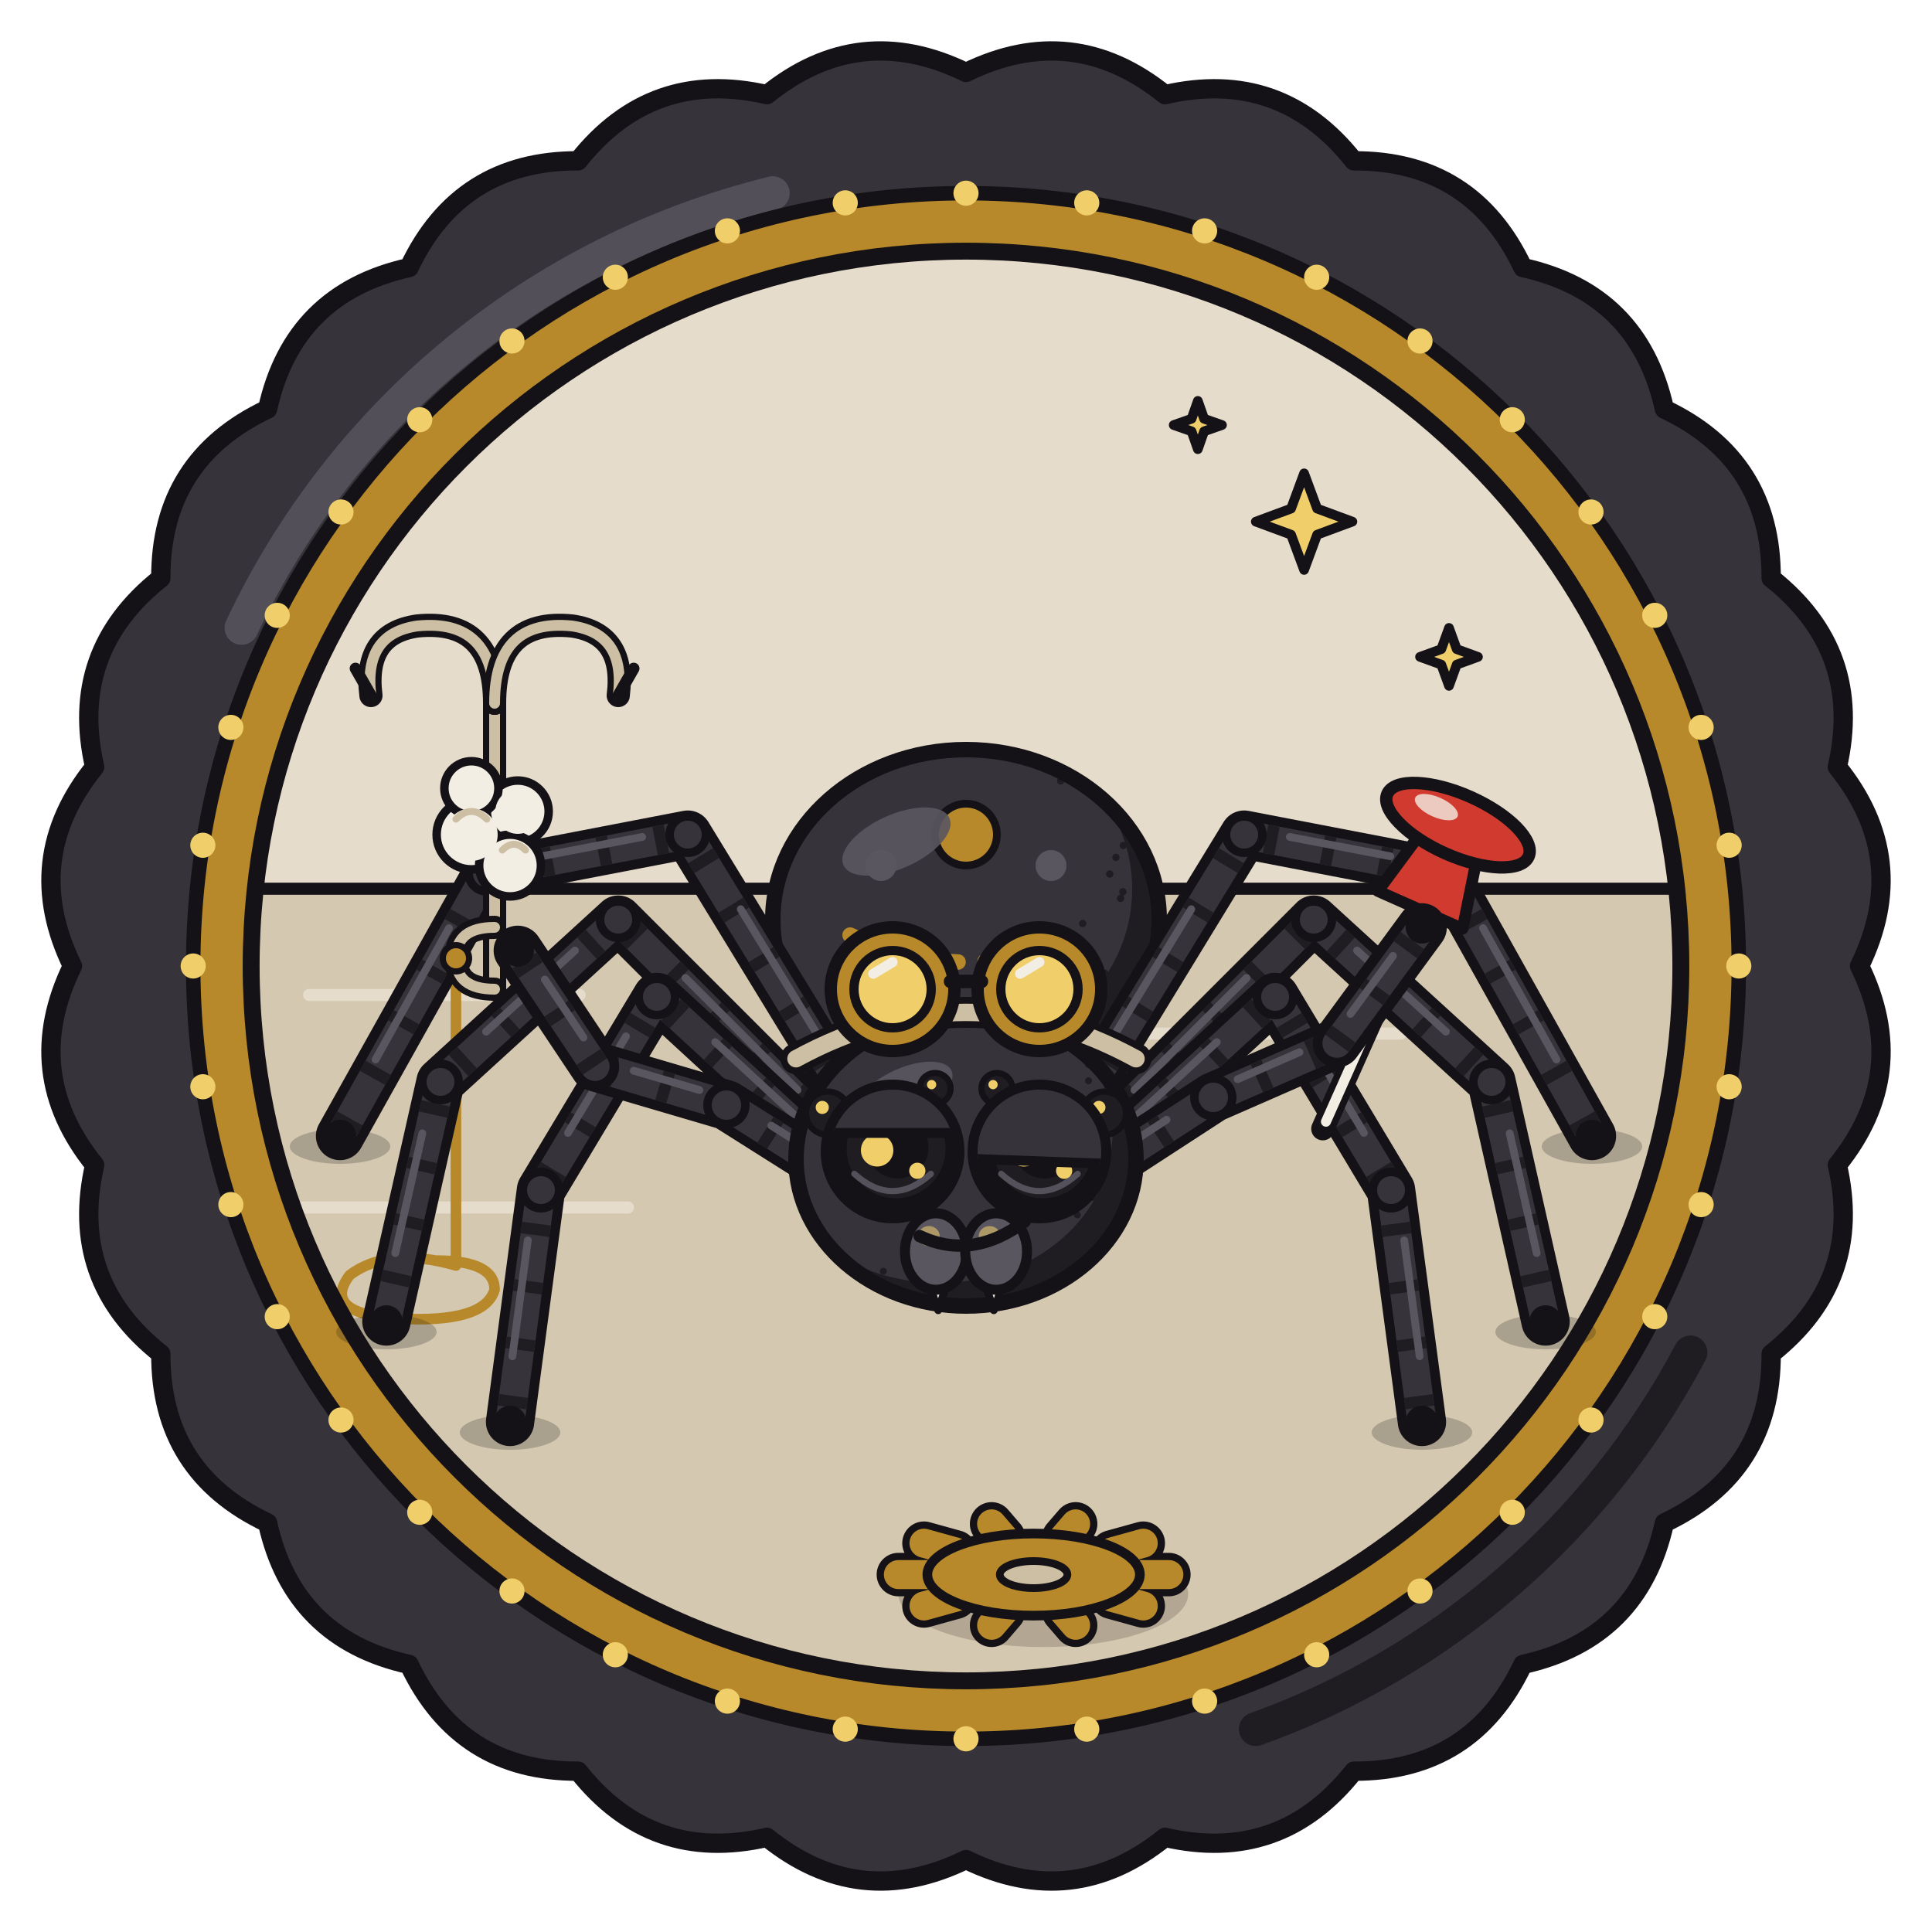
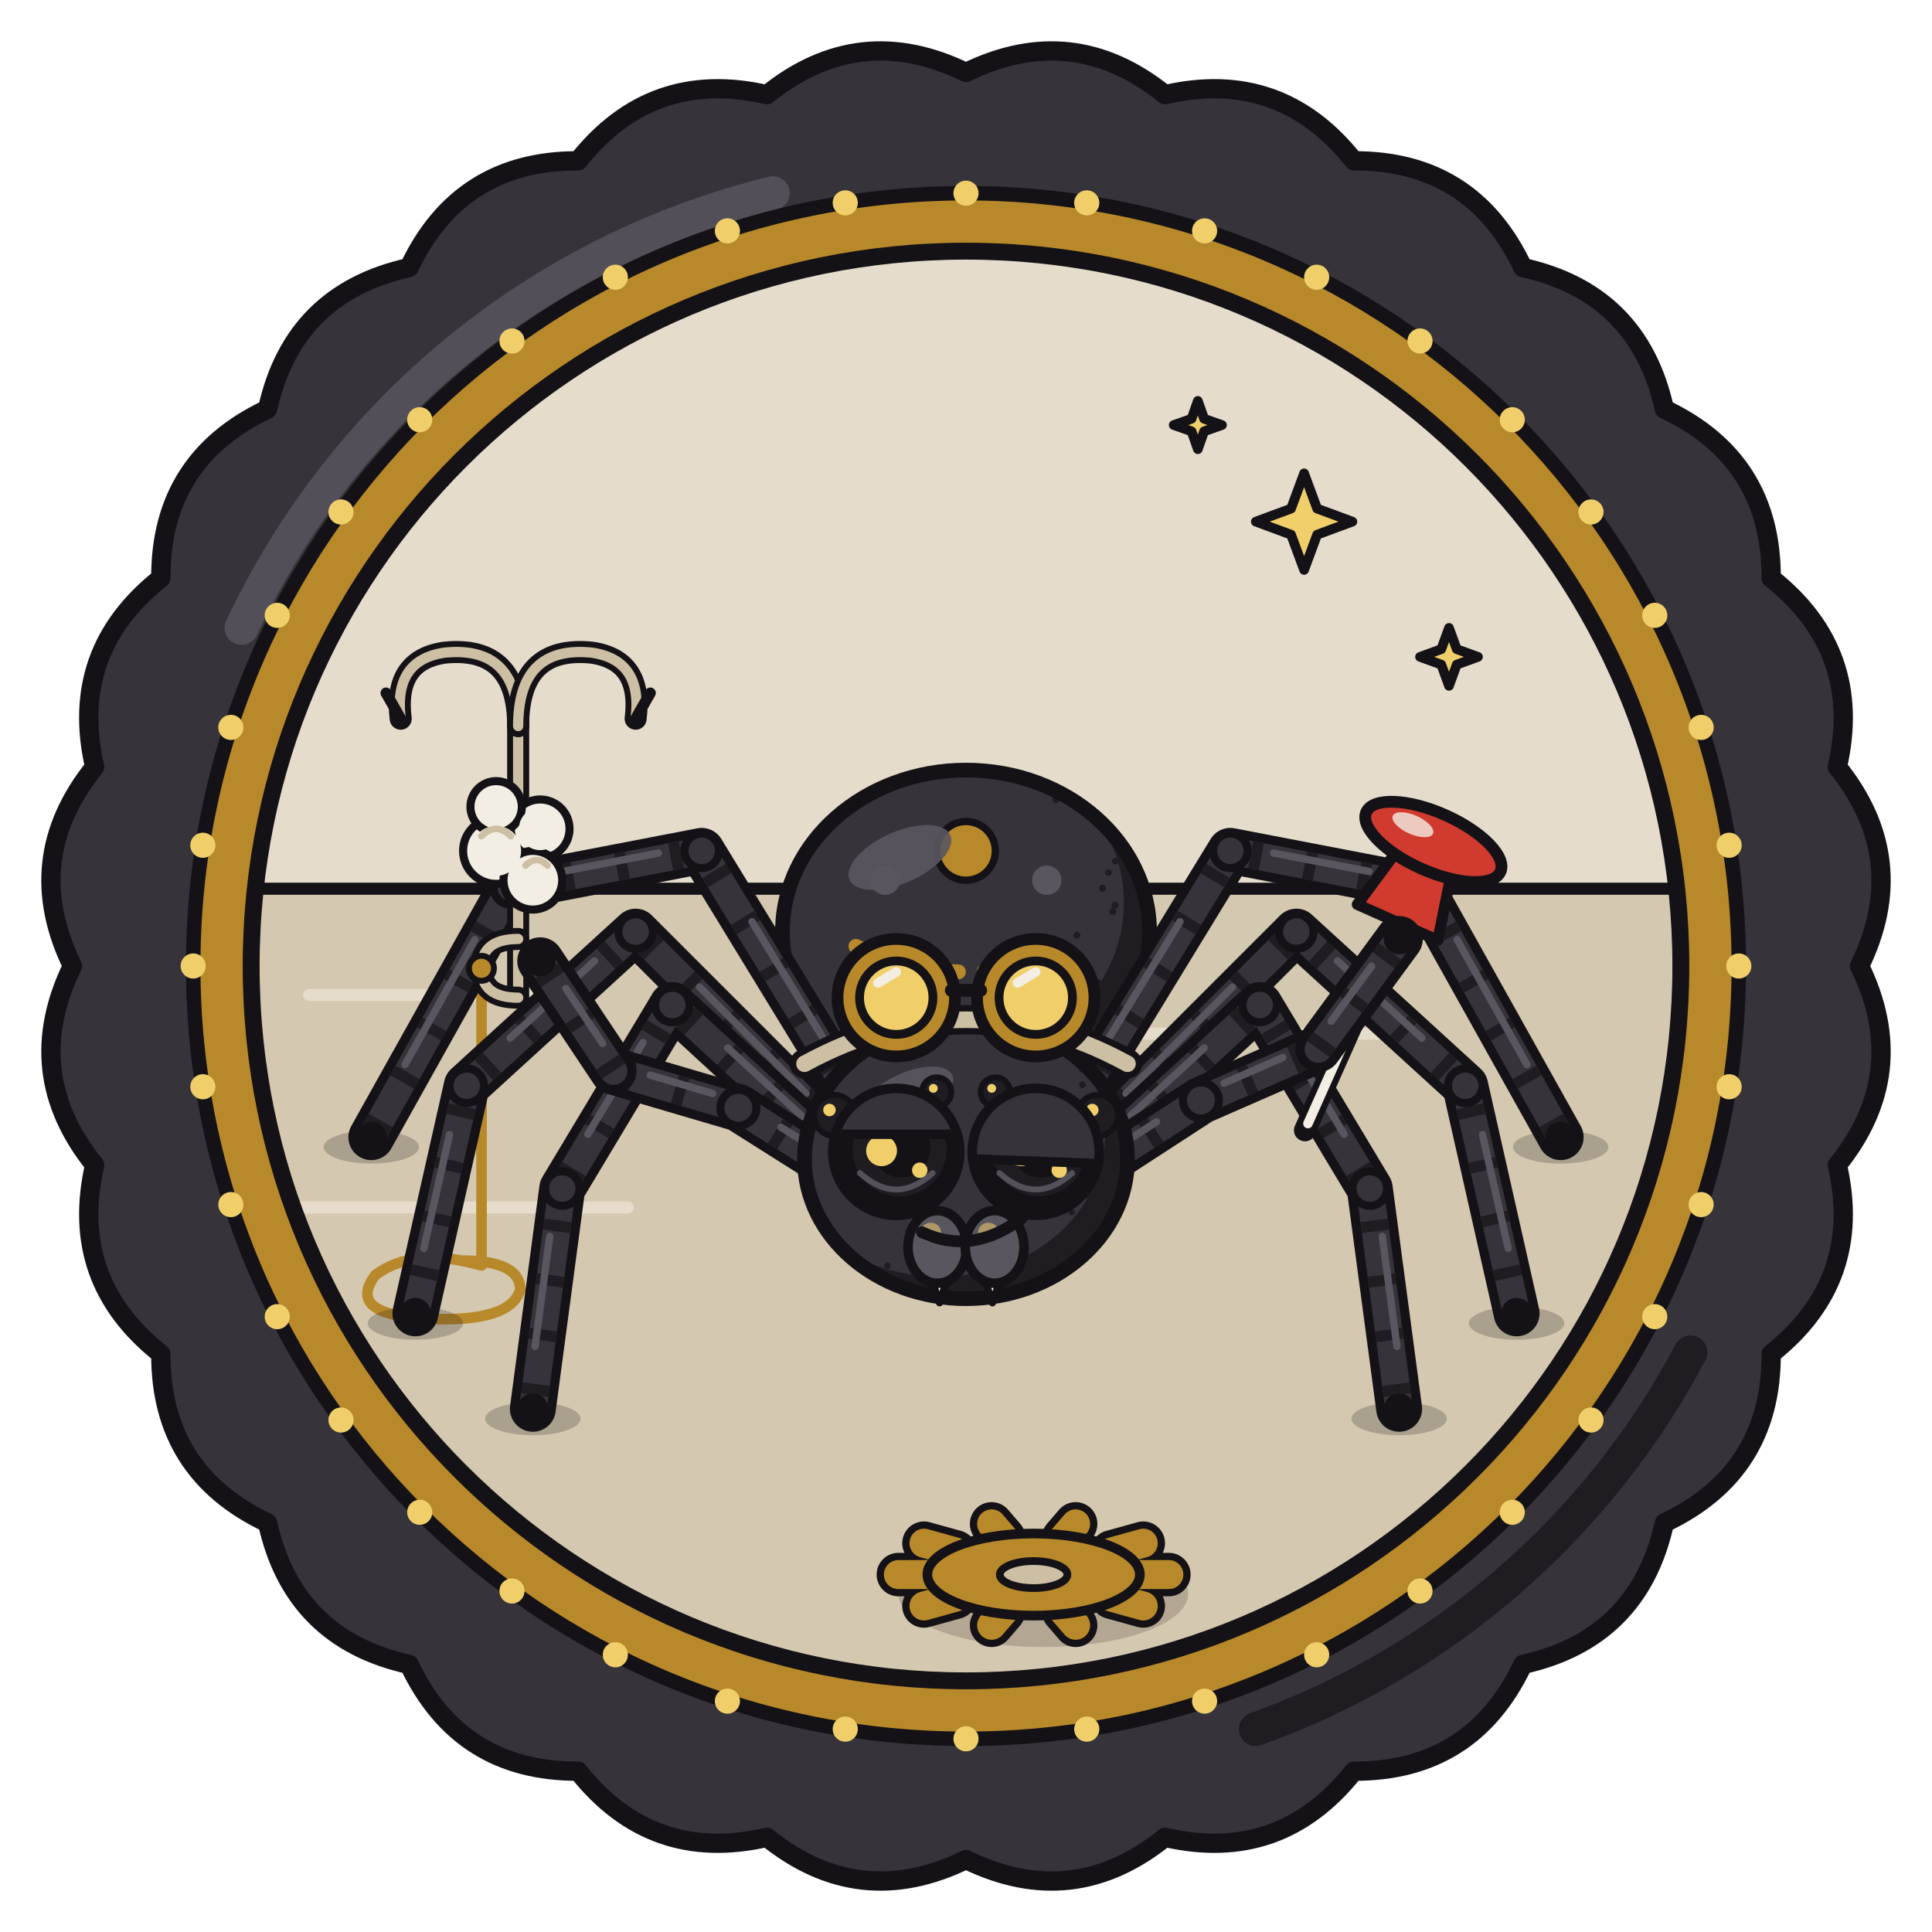
<svg xmlns="http://www.w3.org/2000/svg" viewBox="0 0 400 400" role="img" aria-labelledby="role-tinkerer-title">
  <path d="M200 15 Q222.1 4.2 241.2 19.6 Q265.1 14.1 280.3 33.3 Q304.8 33.2 315.3 55.4 Q339.3 60.7 344.6 84.7 Q366.8 95.2 366.7 119.7 Q385.9 134.9 380.4 158.8 Q395.8 177.9 385 200 Q395.8 222.1 380.4 241.2 Q385.9 265.1 366.7 280.3 Q366.8 304.8 344.6 315.3 Q339.3 339.3 315.3 344.6 Q304.8 366.8 280.3 366.7 Q265.1 385.9 241.2 380.4 Q222.1 395.8 200 385 Q177.9 395.8 158.8 380.4 Q134.9 385.9 119.7 366.7 Q95.2 366.8 84.7 344.6 Q60.7 339.3 55.4 315.3 Q33.2 304.8 33.3 280.3 Q14.1 265.1 19.6 241.2 Q4.2 222.1 15 200 Q4.2 177.9 19.6 158.8 Q14.1 134.9 33.3 119.7 Q33.2 95.2 55.4 84.7 Q60.7 60.7 84.7 55.4 Q95.2 33.2 119.7 33.3 Q134.9 14.1 158.8 19.6 Q177.9 4.2 200 15Z" fill="#36343a" stroke="#141216" stroke-width="4" stroke-linecap="round" stroke-linejoin="round" />
  <path d="M50 130 A 165 165 0 0 1 160 40" fill="none" stroke="#5a5660" stroke-width="7" stroke-linecap="round" stroke-linejoin="round" opacity="0.8" />
  <path d="M350 280 A 165 165 0 0 1 260 358" fill="none" stroke="#1f1d22" stroke-width="7" stroke-linecap="round" stroke-linejoin="round" />
  <circle cx="200" cy="200" r="160" fill="#b8892a" stroke="#141216" stroke-width="3" />
  <circle cx="360" cy="200" r="2.6" fill="#f0cf6b" />
  <circle cx="358" cy="225" r="2.6" fill="#f0cf6b" />
  <circle cx="352.2" cy="249.4" r="2.6" fill="#f0cf6b" />
  <circle cx="342.6" cy="272.6" r="2.6" fill="#f0cf6b" />
  <circle cx="329.4" cy="294" r="2.6" fill="#f0cf6b" />
  <circle cx="313.1" cy="313.1" r="2.6" fill="#f0cf6b" />
  <circle cx="294" cy="329.4" r="2.6" fill="#f0cf6b" />
  <circle cx="272.6" cy="342.6" r="2.6" fill="#f0cf6b" />
  <circle cx="249.4" cy="352.2" r="2.6" fill="#f0cf6b" />
  <circle cx="225" cy="358" r="2.6" fill="#f0cf6b" />
  <circle cx="200" cy="360" r="2.6" fill="#f0cf6b" />
  <circle cx="175" cy="358" r="2.6" fill="#f0cf6b" />
  <circle cx="150.6" cy="352.2" r="2.6" fill="#f0cf6b" />
  <circle cx="127.4" cy="342.6" r="2.6" fill="#f0cf6b" />
  <circle cx="106" cy="329.4" r="2.6" fill="#f0cf6b" />
  <circle cx="86.9" cy="313.1" r="2.6" fill="#f0cf6b" />
  <circle cx="70.6" cy="294" r="2.6" fill="#f0cf6b" />
  <circle cx="57.4" cy="272.6" r="2.6" fill="#f0cf6b" />
  <circle cx="47.8" cy="249.4" r="2.6" fill="#f0cf6b" />
  <circle cx="42" cy="225" r="2.6" fill="#f0cf6b" />
  <circle cx="40" cy="200" r="2.6" fill="#f0cf6b" />
  <circle cx="42" cy="175" r="2.6" fill="#f0cf6b" />
  <circle cx="47.8" cy="150.6" r="2.6" fill="#f0cf6b" />
  <circle cx="57.4" cy="127.4" r="2.6" fill="#f0cf6b" />
  <circle cx="70.6" cy="106" r="2.6" fill="#f0cf6b" />
  <circle cx="86.9" cy="86.9" r="2.6" fill="#f0cf6b" />
  <circle cx="106" cy="70.6" r="2.6" fill="#f0cf6b" />
  <circle cx="127.4" cy="57.4" r="2.6" fill="#f0cf6b" />
  <circle cx="150.6" cy="47.8" r="2.6" fill="#f0cf6b" />
  <circle cx="175" cy="42" r="2.6" fill="#f0cf6b" />
  <circle cx="200" cy="40" r="2.6" fill="#f0cf6b" />
  <circle cx="225" cy="42" r="2.6" fill="#f0cf6b" />
  <circle cx="249.4" cy="47.8" r="2.6" fill="#f0cf6b" />
  <circle cx="272.6" cy="57.4" r="2.6" fill="#f0cf6b" />
  <circle cx="294" cy="70.6" r="2.6" fill="#f0cf6b" />
  <circle cx="313.1" cy="86.9" r="2.6" fill="#f0cf6b" />
  <circle cx="329.4" cy="106" r="2.6" fill="#f0cf6b" />
  <circle cx="342.6" cy="127.4" r="2.6" fill="#f0cf6b" />
  <circle cx="352.2" cy="150.6" r="2.6" fill="#f0cf6b" />
  <circle cx="358" cy="175" r="2.6" fill="#f0cf6b" />
  <clipPath id="rl-tink-med0">
    <circle cx="200" cy="200" r="148" fill="#000" />
  </clipPath>
  <circle cx="200" cy="200" r="148" fill="#e6dccb" stroke="#141216" stroke-width="3" />
  <g clip-path="url(#rl-tink-med0)">
    <path d="M30 184 H370 V380 H30 Z" fill="#cdbfa4" opacity="0.7" />
    <path d="M30 184 L370 184" stroke="#141216" stroke-width="2.5" stroke-linecap="round" />
    <path d="M60 250 L130 250" stroke="#e6dccb" stroke-width="2.5" stroke-linecap="round" />
    <path d="M64 206 L120 206" stroke="#e6dccb" stroke-width="2.5" stroke-linecap="round" />
    <path d="M230 214 L290 214" stroke="#e6dccb" stroke-width="2.5" stroke-linecap="round" />
    <ellipse cx="216" cy="330" rx="30" ry="11" fill="#141216" opacity="0.18" />
    <path d="M234 326 L242 326M230.2 330.7 L236.7 332.5M220.2 333.6 L222.7 336.5M207.8 333.6 L205.3 336.5M197.8 330.7 L191.3 332.5M194 326 L186 326M197.8 321.3 L191.3 319.5M207.8 318.4 L205.3 315.5M220.2 318.4 L222.7 315.5M230.2 321.3 L236.7 319.5" fill="none" stroke="#141216" stroke-width="9" stroke-linecap="round" stroke-linejoin="round" />
    <path d="M234 326 L242 326M230.2 330.7 L236.7 332.5M220.2 333.6 L222.7 336.5M207.8 333.6 L205.3 336.5M197.8 330.7 L191.3 332.5M194 326 L186 326M197.8 321.3 L191.3 319.5M207.8 318.4 L205.3 315.5M220.2 318.4 L222.7 315.5M230.2 321.3 L236.7 319.5" fill="none" stroke="#b8892a" stroke-width="6" stroke-linecap="round" stroke-linejoin="round" />
    <ellipse cx="214" cy="326" rx="22" ry="8.5" fill="#b8892a" stroke="#141216" stroke-width="2" />
    <ellipse cx="214" cy="326" rx="7" ry="2.8" fill="#cdbfa4" stroke="#141216" stroke-width="1.6" />
-     <path d="M94.4 198.4 L94.4 262 q-14 -4 -22 2 q-6 8 10 9 q18 1 20 -6 q0 -6 -12 -6" fill="none" stroke="#b8892a" stroke-width="2.2" stroke-linecap="round" stroke-linejoin="round" />
+     <path d="M99.7 200.5 L99.7 262 q-14 -4 -22 2 q-6 8 10 9 q18 1 20 -6 q0 -6 -12 -6" fill="none" stroke="#b8892a" stroke-width="2.2" stroke-linecap="round" stroke-linejoin="round" />
  </g>
-   <g transform="translate(200 240) rotate(0) scale(0.8 0.8)">
+   <g transform="translate(200 240) rotate(0) scale(0.76 0.76)">
    <ellipse cx="118" cy="70.7" rx="13" ry="4.5" fill="#141216" opacity="0.22" />
    <ellipse cx="150" cy="44.7" rx="13" ry="4.5" fill="#141216" opacity="0.22" />
    <ellipse cx="162" cy="-3.3" rx="13" ry="4.5" fill="#141216" opacity="0.22" />
    <ellipse cx="-118" cy="70.7" rx="13" ry="4.5" fill="#141216" opacity="0.22" />
    <ellipse cx="-150" cy="44.7" rx="13" ry="4.5" fill="#141216" opacity="0.22" />
    <ellipse cx="-162" cy="-3.3" rx="13" ry="4.5" fill="#141216" opacity="0.22" />
    <g transform="rotate(0 0 -62)">
      <clipPath id="rl-tink-c1">
        <ellipse cx="0" cy="-62" rx="50" ry="44" fill="#000" />
      </clipPath>
      <ellipse cx="0" cy="-62" rx="50" ry="44" fill="#1f1d22" />
      <g clip-path="url(#rl-tink-c1)">
        <ellipse cx="-8" cy="-69.9" rx="51" ry="44.9" fill="#36343a" />
        <path d="M23.9 -36.9h0M36 -48.1h0M24.5 -97.9h0M5 -29.3h0M-25.9 -30.8h0M30.2 -61h0M40 -67.5h0M40.6 -69.2h0M37.2 -73.8h0M19.5 -35.4h0M-27.3 -31.3h0M-28.1 -30.4h0M-18.5 -33.8h0M17.1 -39.4h0M40.7 -81.2h0M20.8 -37.3h0M38.8 -78.1h0" stroke="#1f1d22" stroke-width="1.9" stroke-linecap="round" />
        <circle cx="0" cy="-84" r="8" fill="#b8892a" stroke="#141216" stroke-width="2" />
        <path d="M-30 -58 Q0 -44 30 -58" fill="none" stroke="#b8892a" stroke-width="4" stroke-linecap="round" stroke-linejoin="round" stroke-dasharray="2 7" />
        <circle cx="-22" cy="-76" r="4" fill="#5a5660" />
        <circle cx="22" cy="-76" r="4" fill="#5a5660" />
        <ellipse cx="-18" cy="-82.2" rx="15" ry="7" fill="#5a5660" transform="rotate(-24 -18 -82.2)" opacity="0.9" />
      </g>
      <ellipse cx="0" cy="-62" rx="50" ry="44" fill="none" stroke="#141216" stroke-width="4" />
    </g>
    <g>
      <path d="M28 -12 L72 -84 L124 -74 L162 -6" fill="none" stroke="#141216" stroke-width="12.5" stroke-linecap="round" stroke-linejoin="round" />
      <path d="M28 -12 L72 -84 L124 -74 L162 -6" fill="none" stroke="#36343a" stroke-width="7.5" stroke-linecap="round" stroke-linejoin="round" />
      <path d="M28 -12 L72 -84 L124 -74 L162 -6" fill="none" stroke="#1f1d22" stroke-width="7.5" stroke-dasharray="3 12" stroke-linejoin="round" />
      <path d="M36.3 -28.7 L58.3 -64.7M83.8 -83.4 L109.8 -78.4M133.8 -59.8 L152.8 -25.8" stroke="#5a5660" stroke-width="2" stroke-linecap="round" fill="none" />
      <circle cx="72" cy="-84" r="4.7" fill="#36343a" stroke="#141216" stroke-width="2.2" />
      <circle cx="124" cy="-74" r="4.7" fill="#36343a" stroke="#141216" stroke-width="2.2" />
      <circle cx="162" cy="-6" r="4.2" fill="#141216" />
    </g>
    <g>
      <path d="M-28 -12 L-72 -84 L-124 -74 L-162 -6" fill="none" stroke="#141216" stroke-width="12.5" stroke-linecap="round" stroke-linejoin="round" />
      <path d="M-28 -12 L-72 -84 L-124 -74 L-162 -6" fill="none" stroke="#36343a" stroke-width="7.5" stroke-linecap="round" stroke-linejoin="round" />
      <path d="M-28 -12 L-72 -84 L-124 -74 L-162 -6" fill="none" stroke="#1f1d22" stroke-width="7.5" stroke-dasharray="3 12" stroke-linejoin="round" />
      <path d="M-36.3 -28.7 L-58.3 -64.7M-83.8 -83.4 L-109.8 -78.4M-133.8 -59.8 L-152.8 -25.8" stroke="#5a5660" stroke-width="2" stroke-linecap="round" fill="none" />
      <circle cx="-72" cy="-84" r="4.7" fill="#36343a" stroke="#141216" stroke-width="2.2" />
      <circle cx="-124" cy="-74" r="4.7" fill="#36343a" stroke="#141216" stroke-width="2.2" />
      <circle cx="-162" cy="-6" r="4.2" fill="#141216" />
    </g>
    <g>
      <path d="M32 -4 L90 -62 L136 -20 L150 42" fill="none" stroke="#141216" stroke-width="12.5" stroke-linecap="round" stroke-linejoin="round" />
      <path d="M32 -4 L90 -62 L136 -20 L150 42" fill="none" stroke="#36343a" stroke-width="7.5" stroke-linecap="round" stroke-linejoin="round" />
      <path d="M32 -4 L90 -62 L136 -20 L150 42" fill="none" stroke="#1f1d22" stroke-width="7.5" stroke-dasharray="3 12" stroke-linejoin="round" />
      <path d="M43.6 -17.9 L72.6 -46.9M101.2 -54 L124.2 -33M140.7 -6.7 L147.7 24.3" stroke="#5a5660" stroke-width="2" stroke-linecap="round" fill="none" />
      <circle cx="90" cy="-62" r="4.7" fill="#36343a" stroke="#141216" stroke-width="2.2" />
      <circle cx="136" cy="-20" r="4.7" fill="#36343a" stroke="#141216" stroke-width="2.2" />
      <circle cx="150" cy="42" r="4.2" fill="#141216" />
    </g>
    <g>
      <path d="M-32 -4 L-90 -62 L-136 -20 L-150 42" fill="none" stroke="#141216" stroke-width="12.5" stroke-linecap="round" stroke-linejoin="round" />
      <path d="M-32 -4 L-90 -62 L-136 -20 L-150 42" fill="none" stroke="#36343a" stroke-width="7.5" stroke-linecap="round" stroke-linejoin="round" />
      <path d="M-32 -4 L-90 -62 L-136 -20 L-150 42" fill="none" stroke="#1f1d22" stroke-width="7.5" stroke-dasharray="3 12" stroke-linejoin="round" />
      <path d="M-43.6 -17.9 L-72.6 -46.9M-101.2 -54 L-124.2 -33M-140.7 -6.7 L-147.7 24.3" stroke="#5a5660" stroke-width="2" stroke-linecap="round" fill="none" />
      <circle cx="-90" cy="-62" r="4.7" fill="#36343a" stroke="#141216" stroke-width="2.2" />
      <circle cx="-136" cy="-20" r="4.7" fill="#36343a" stroke="#141216" stroke-width="2.2" />
      <circle cx="-150" cy="42" r="4.2" fill="#141216" />
    </g>
    <g>
      <path d="M30 4 L80 -42 L110 8 L118 68" fill="none" stroke="#141216" stroke-width="12.5" stroke-linecap="round" stroke-linejoin="round" />
      <path d="M30 4 L80 -42 L110 8 L118 68" fill="none" stroke="#36343a" stroke-width="7.5" stroke-linecap="round" stroke-linejoin="round" />
      <path d="M30 4 L80 -42 L110 8 L118 68" fill="none" stroke="#1f1d22" stroke-width="7.5" stroke-dasharray="3 12" stroke-linejoin="round" />
      <path d="M39.9 -7.3 L64.9 -30.3M88 -31.8 L103 -6.8M113.4 21 L117.4 51" stroke="#5a5660" stroke-width="2" stroke-linecap="round" fill="none" />
      <circle cx="80" cy="-42" r="4.7" fill="#36343a" stroke="#141216" stroke-width="2.2" />
      <circle cx="110" cy="8" r="4.7" fill="#36343a" stroke="#141216" stroke-width="2.2" />
      <circle cx="118" cy="68" r="4.2" fill="#141216" />
    </g>
    <g>
      <path d="M-30 4 L-80 -42 L-110 8 L-118 68" fill="none" stroke="#141216" stroke-width="12.5" stroke-linecap="round" stroke-linejoin="round" />
      <path d="M-30 4 L-80 -42 L-110 8 L-118 68" fill="none" stroke="#36343a" stroke-width="7.5" stroke-linecap="round" stroke-linejoin="round" />
      <path d="M-30 4 L-80 -42 L-110 8 L-118 68" fill="none" stroke="#1f1d22" stroke-width="7.5" stroke-dasharray="3 12" stroke-linejoin="round" />
      <path d="M-39.9 -7.3 L-64.9 -30.3M-88 -31.8 L-103 -6.8M-113.4 21 L-117.4 51" stroke="#5a5660" stroke-width="2" stroke-linecap="round" fill="none" />
      <circle cx="-80" cy="-42" r="4.7" fill="#36343a" stroke="#141216" stroke-width="2.2" />
      <circle cx="-110" cy="8" r="4.7" fill="#36343a" stroke="#141216" stroke-width="2.2" />
      <circle cx="-118" cy="68" r="4.2" fill="#141216" />
    </g>
    <g>
      <path d="M24 10 L64 -16 L96 -30 L118 -60" fill="none" stroke="#141216" stroke-width="12.875" stroke-linecap="round" stroke-linejoin="round" />
      <path d="M24 10 L64 -16 L96 -30 L118 -60" fill="none" stroke="#36343a" stroke-width="7.875" stroke-linecap="round" stroke-linejoin="round" />
      <path d="M24 10 L64 -16 L96 -30 L118 -60" fill="none" stroke="#1f1d22" stroke-width="7.875" stroke-dasharray="3 12" stroke-linejoin="round" />
      <path d="M31.9 2.8 L51.9 -10.2M70.3 -20.7 L86.3 -27.7M99.4 -37.6 L110.4 -52.6" stroke="#5a5660" stroke-width="2" stroke-linecap="round" fill="none" />
      <circle cx="64" cy="-16" r="4.9" fill="#36343a" stroke="#141216" stroke-width="2.2" />
      <circle cx="96" cy="-30" r="4.9" fill="#36343a" stroke="#141216" stroke-width="2.2" />
      <circle cx="118" cy="-60" r="4.3" fill="#141216" />
    </g>
    <g>
      <path d="M-24 10 L-62 -14 L-96 -24 L-116 -54" fill="none" stroke="#141216" stroke-width="12.875" stroke-linecap="round" stroke-linejoin="round" />
      <path d="M-24 10 L-62 -14 L-96 -24 L-116 -54" fill="none" stroke="#36343a" stroke-width="7.875" stroke-linecap="round" stroke-linejoin="round" />
      <path d="M-24 10 L-62 -14 L-96 -24 L-116 -54" fill="none" stroke="#1f1d22" stroke-width="7.875" stroke-dasharray="3 12" stroke-linejoin="round" />
      <path d="M-31.4 3.3 L-50.4 -8.7M-69 -17.9 L-86 -22.9M-99 -31.6 L-109 -46.6" stroke="#5a5660" stroke-width="2" stroke-linecap="round" fill="none" />
      <circle cx="-62" cy="-14" r="4.9" fill="#36343a" stroke="#141216" stroke-width="2.2" />
      <circle cx="-96" cy="-24" r="4.9" fill="#36343a" stroke="#141216" stroke-width="2.2" />
      <circle cx="-116" cy="-54" r="4.3" fill="#141216" />
    </g>
    <g transform="rotate(0 0 0)">
      <clipPath id="rl-tink-c2">
        <ellipse cx="0" cy="0" rx="44" ry="38" fill="#000" />
      </clipPath>
      <ellipse cx="0" cy="0" rx="44" ry="38" fill="#1f1d22" />
      <g clip-path="url(#rl-tink-c2)">
        <ellipse cx="-7" cy="-6.8" rx="44.9" ry="38.8" fill="#36343a" />
        <path d="M32 7.8h0M2.7 25.7h0M-21.4 29h0M-6.7 29.6h0M28.8 14.4h0M35.4 -15.9h0M8.3 23.8h0M32.3 3.1h0M32.7 9.9h0M31.8 7.7h0M31.7 -24.5h0M31.7 -20.3h0" stroke="#1f1d22" stroke-width="1.8" stroke-linecap="round" />
        <ellipse cx="-15.8" cy="-17.5" rx="13.2" ry="6.1" fill="#5a5660" transform="rotate(-24 -15.8 -17.5)" opacity="0.9" />
      </g>
      <ellipse cx="0" cy="0" rx="44" ry="38" fill="none" stroke="#141216" stroke-width="4" />
    </g>
    <path d="M-10 31.1 l2.8 8 l2.4 -7.2 Z" fill="#f3eee4" stroke="#141216" stroke-width="2" stroke-linecap="round" stroke-linejoin="round" />
    <path d="M10 31.1 l-2.8 8 l-2.4 -7.2 Z" fill="#f3eee4" stroke="#141216" stroke-width="2" stroke-linecap="round" stroke-linejoin="round" />
    <ellipse cx="-7.8" cy="23.9" rx="8" ry="9.9" fill="#5a5660" stroke="#141216" stroke-width="2.6" />
    <ellipse cx="7.8" cy="23.9" rx="8" ry="9.9" fill="#5a5660" stroke="#141216" stroke-width="2.6" />
    <ellipse cx="-9.6" cy="19.9" rx="2.8" ry="2.6" fill="#f0cf6b" opacity="0.55" />
    <ellipse cx="6.1" cy="19.9" rx="2.8" ry="2.6" fill="#f0cf6b" opacity="0.55" />
    <circle cx="-8" cy="-18.3" r="4.8" fill="#141216" />
    <circle cx="-8" cy="-18.3" r="3.2" fill="#1f1d22" />
    <circle cx="-8.9" cy="-19.3" r="1.2" fill="#f0cf6b" />
    <circle cx="8" cy="-18.3" r="4.8" fill="#141216" />
    <circle cx="8" cy="-18.3" r="3.2" fill="#1f1d22" />
    <circle cx="7" cy="-19.3" r="1.2" fill="#f0cf6b" />
    <circle cx="-35.8" cy="-11.9" r="6.4" fill="#141216" />
    <circle cx="-35.8" cy="-11.9" r="4.8" fill="#1f1d22" />
    <circle cx="-37.2" cy="-13.4" r="1.7" fill="#f0cf6b" />
    <circle cx="35.8" cy="-11.9" r="6.4" fill="#141216" />
    <circle cx="35.8" cy="-11.9" r="4.8" fill="#1f1d22" />
    <circle cx="34.4" cy="-13.4" r="1.7" fill="#f0cf6b" />
    <circle cx="-19" cy="-2" r="18.6" fill="#141216" />
    <clipPath id="rl-tink-e3">
      <circle cx="-19" cy="-2" r="16" fill="#000" />
    </clipPath>
    <g clip-path="url(#rl-tink-e3)">
      <circle cx="-19" cy="-2" r="16" fill="#141216" />
      <circle cx="-18.1" cy="-2.7" r="12.8" fill="#1f1d22" />
      <circle cx="-17.7" cy="-3" r="8" fill="#141216" />
      <path d="M-28.9 3.8 Q-19 12.7 -9.1 3.8" fill="none" stroke="#5a5660" stroke-width="1.6" stroke-linecap="round" stroke-linejoin="round" opacity="0.9" />
      <circle cx="-23" cy="-2.3" r="4.2" fill="#f0cf6b" />
      <circle cx="-12.6" cy="3" r="2.1" fill="#f0cf6b" />
      <path d="M-1.4 -21.2 L-1.4 -6.8 L-36.6 -6.8 L-36.6 -21.2 Z" fill="#36343a" />
      <path d="M-1.4 -6.8 L-36.6 -6.8" fill="none" stroke="#141216" stroke-width="2.56" stroke-linecap="round" stroke-linejoin="round" />
    </g>
    <circle cx="19" cy="-2" r="18.6" fill="#141216" />
    <clipPath id="rl-tink-e4">
      <circle cx="19" cy="-2" r="16" fill="#000" />
    </clipPath>
    <g clip-path="url(#rl-tink-e4)">
      <circle cx="19" cy="-2" r="16" fill="#141216" />
      <circle cx="19.9" cy="-2.7" r="12.8" fill="#1f1d22" />
      <circle cx="20.3" cy="-3" r="8" fill="#141216" />
      <path d="M9.1 3.8 Q19 12.7 28.9 3.8" fill="none" stroke="#5a5660" stroke-width="1.6" stroke-linecap="round" stroke-linejoin="round" opacity="0.9" />
      <circle cx="15" cy="-2.3" r="4.2" fill="#f0cf6b" />
      <circle cx="25.4" cy="3" r="2.1" fill="#f0cf6b" />
      <path d="M1.4 -21.2 L1.4 -0.1 L36.6 1.2 L36.6 -21.2 Z" fill="#36343a" />
      <path d="M1.4 -0.1 L36.6 1.2" fill="none" stroke="#141216" stroke-width="2.56" stroke-linecap="round" stroke-linejoin="round" />
    </g>
    <path d="M-12 19.9 Q1.6 26.3 15.2 16.1" fill="none" stroke="#141216" stroke-width="3.2" stroke-linecap="round" stroke-linejoin="round" />
    <path d="M-44 -26 Q0 -50 44 -26" fill="none" stroke="#141216" stroke-width="8" stroke-linecap="round" stroke-linejoin="round" />
    <path d="M-44 -26 Q0 -50 44 -26" fill="none" stroke="#cdbfa4" stroke-width="4.5" stroke-linecap="round" stroke-linejoin="round" />
    <circle cx="-19" cy="-44" r="16" fill="#b8892a" stroke="#141216" stroke-width="3.2" />
    <circle cx="-19" cy="-44" r="10" fill="#f0cf6b" stroke="#141216" stroke-width="2.4" />
    <circle cx="19" cy="-44" r="16" fill="#b8892a" stroke="#141216" stroke-width="3.2" />
    <circle cx="19" cy="-44" r="10" fill="#f0cf6b" stroke="#141216" stroke-width="2.4" />
    <path d="M-4 -46 H4" fill="none" stroke="#141216" stroke-width="3.5" stroke-linecap="round" stroke-linejoin="round" />
    <path d="M-24 -48 l5 -3 M14 -48 l5 -3" fill="none" stroke="#f3eee4" stroke-width="2.6" stroke-linecap="round" stroke-linejoin="round" />
    <g transform="rotate(24 120 -70)">
      <path d="M120 -64 L120 -2" fill="none" stroke="#141216" stroke-width="6" stroke-linecap="round" stroke-linejoin="round" />
      <path d="M120 -64 L120 -4" fill="none" stroke="#f3eee4" stroke-width="2.6" stroke-linecap="round" stroke-linejoin="round" />
      <path d="M108 -64 H132 L128 -82 H112 Z" fill="#d13a2f" stroke="#141216" stroke-width="3" stroke-linecap="round" stroke-linejoin="round" />
      <ellipse cx="120" cy="-88" rx="20" ry="8" fill="#d13a2f" stroke="#141216" stroke-width="3.2" />
      <ellipse cx="113" cy="-90" rx="6" ry="2.6" fill="#f3eee4" opacity="0.8" />
    </g>
    <path d="M-122 -44 L-122 -118" fill="none" stroke="#141216" stroke-width="6" stroke-linecap="round" stroke-linejoin="round" />
    <path d="M-122 -44 L-122 -118" fill="none" stroke="#cdbfa4" stroke-width="2.8" stroke-linecap="round" stroke-linejoin="round" />
    <path d="M-122 -118 Q-122 -140 -142 -138 Q-156 -136 -154 -120" fill="none" stroke="#141216" stroke-width="6" stroke-linecap="round" stroke-linejoin="round" />
    <path d="M-122 -118 Q-122 -140 -142 -138 Q-156 -136 -154 -120" fill="none" stroke="#cdbfa4" stroke-width="2.8" stroke-linecap="round" stroke-linejoin="round" />
    <path d="M-122 -118 Q-122 -140 -102 -138 Q-88 -136 -90 -120" fill="none" stroke="#141216" stroke-width="6" stroke-linecap="round" stroke-linejoin="round" />
    <path d="M-122 -118 Q-122 -140 -102 -138 Q-88 -136 -90 -120" fill="none" stroke="#cdbfa4" stroke-width="2.8" stroke-linecap="round" stroke-linejoin="round" />
    <path d="M-154 -120 l-4 -7 M-90 -120 l4 -7" fill="none" stroke="#141216" stroke-width="3" stroke-linecap="round" stroke-linejoin="round" />
    <path d="M-122 -44 q-10 0 -10 -8 q0 -8 10 -8" fill="none" stroke="#141216" stroke-width="6" stroke-linecap="round" stroke-linejoin="round" />
    <path d="M-122 -44 q-10 0 -10 -8 q0 -8 10 -8" fill="none" stroke="#cdbfa4" stroke-width="2.8" stroke-linecap="round" stroke-linejoin="round" />
    <circle cx="-128" cy="-84" r="9" fill="#f3eee4" stroke="#141216" stroke-width="2.2" />
    <circle cx="-116" cy="-90" r="8" fill="#f3eee4" stroke="#141216" stroke-width="2.2" />
    <circle cx="-118" cy="-76" r="8" fill="#f3eee4" stroke="#141216" stroke-width="2.2" />
    <circle cx="-128" cy="-96" r="7" fill="#f3eee4" stroke="#141216" stroke-width="2.2" />
    <circle cx="-128" cy="-84" r="6.8" fill="#f3eee4" />
    <circle cx="-116" cy="-90" r="5.8" fill="#f3eee4" />
    <circle cx="-118" cy="-76" r="5.8" fill="#f3eee4" />
    <circle cx="-128" cy="-96" r="4.8" fill="#f3eee4" />
    <path d="M-132 -88 q4 -4 8 0 M-120 -80 q3 -3 6 0" fill="none" stroke="#cdbfa4" stroke-width="1.8" stroke-linecap="round" stroke-linejoin="round" />
    <circle cx="-132" cy="-52" r="3.4" fill="#b8892a" stroke="#141216" stroke-width="1.6" />
    <g>
      <path d="M96 -30 L118 -60" fill="none" stroke="#141216" stroke-width="12.5" stroke-linecap="round" stroke-linejoin="round" />
      <path d="M96 -30 L118 -60" fill="none" stroke="#36343a" stroke-width="7.5" stroke-linecap="round" stroke-linejoin="round" />
      <path d="M96 -30 L118 -60" fill="none" stroke="#1f1d22" stroke-width="7.5" stroke-dasharray="3 12" stroke-linejoin="round" />
      <path d="M99.5 -37.6 L110.5 -52.6" stroke="#5a5660" stroke-width="2" stroke-linecap="round" fill="none" />
      <circle cx="118" cy="-60" r="4.2" fill="#141216" />
    </g>
    <g>
      <path d="M-96 -24 L-116 -54" fill="none" stroke="#141216" stroke-width="12.5" stroke-linecap="round" stroke-linejoin="round" />
      <path d="M-96 -24 L-116 -54" fill="none" stroke="#36343a" stroke-width="7.5" stroke-linecap="round" stroke-linejoin="round" />
      <path d="M-96 -24 L-116 -54" fill="none" stroke="#1f1d22" stroke-width="7.5" stroke-dasharray="3 12" stroke-linejoin="round" />
      <path d="M-99 -31.5 L-109 -46.5" stroke="#5a5660" stroke-width="2" stroke-linecap="round" fill="none" />
      <circle cx="-116" cy="-54" r="4.2" fill="#141216" />
    </g>
  </g>
  <path d="M270 98L272.7 105.3L280 108L272.7 110.7L270 118L267.3 110.7L260 108L267.3 105.3Z" fill="#f0cf6b" stroke="#141216" stroke-width="2" stroke-linecap="round" stroke-linejoin="round" />
  <path d="M300 130L301.6 134.4L306 136L301.6 137.6L300 142L298.4 137.6L294 136L298.4 134.4Z" fill="#f0cf6b" stroke="#141216" stroke-width="2" stroke-linecap="round" stroke-linejoin="round" />
  <path d="M248 83L249.3 86.7L253 88L249.3 89.3L248 93L246.7 89.3L243 88L246.7 86.7Z" fill="#f0cf6b" stroke="#141216" stroke-width="2" stroke-linecap="round" stroke-linejoin="round" />
  <circle cx="200" cy="200" r="148" fill="none" stroke="#141216" stroke-width="3.5" />
</svg>
